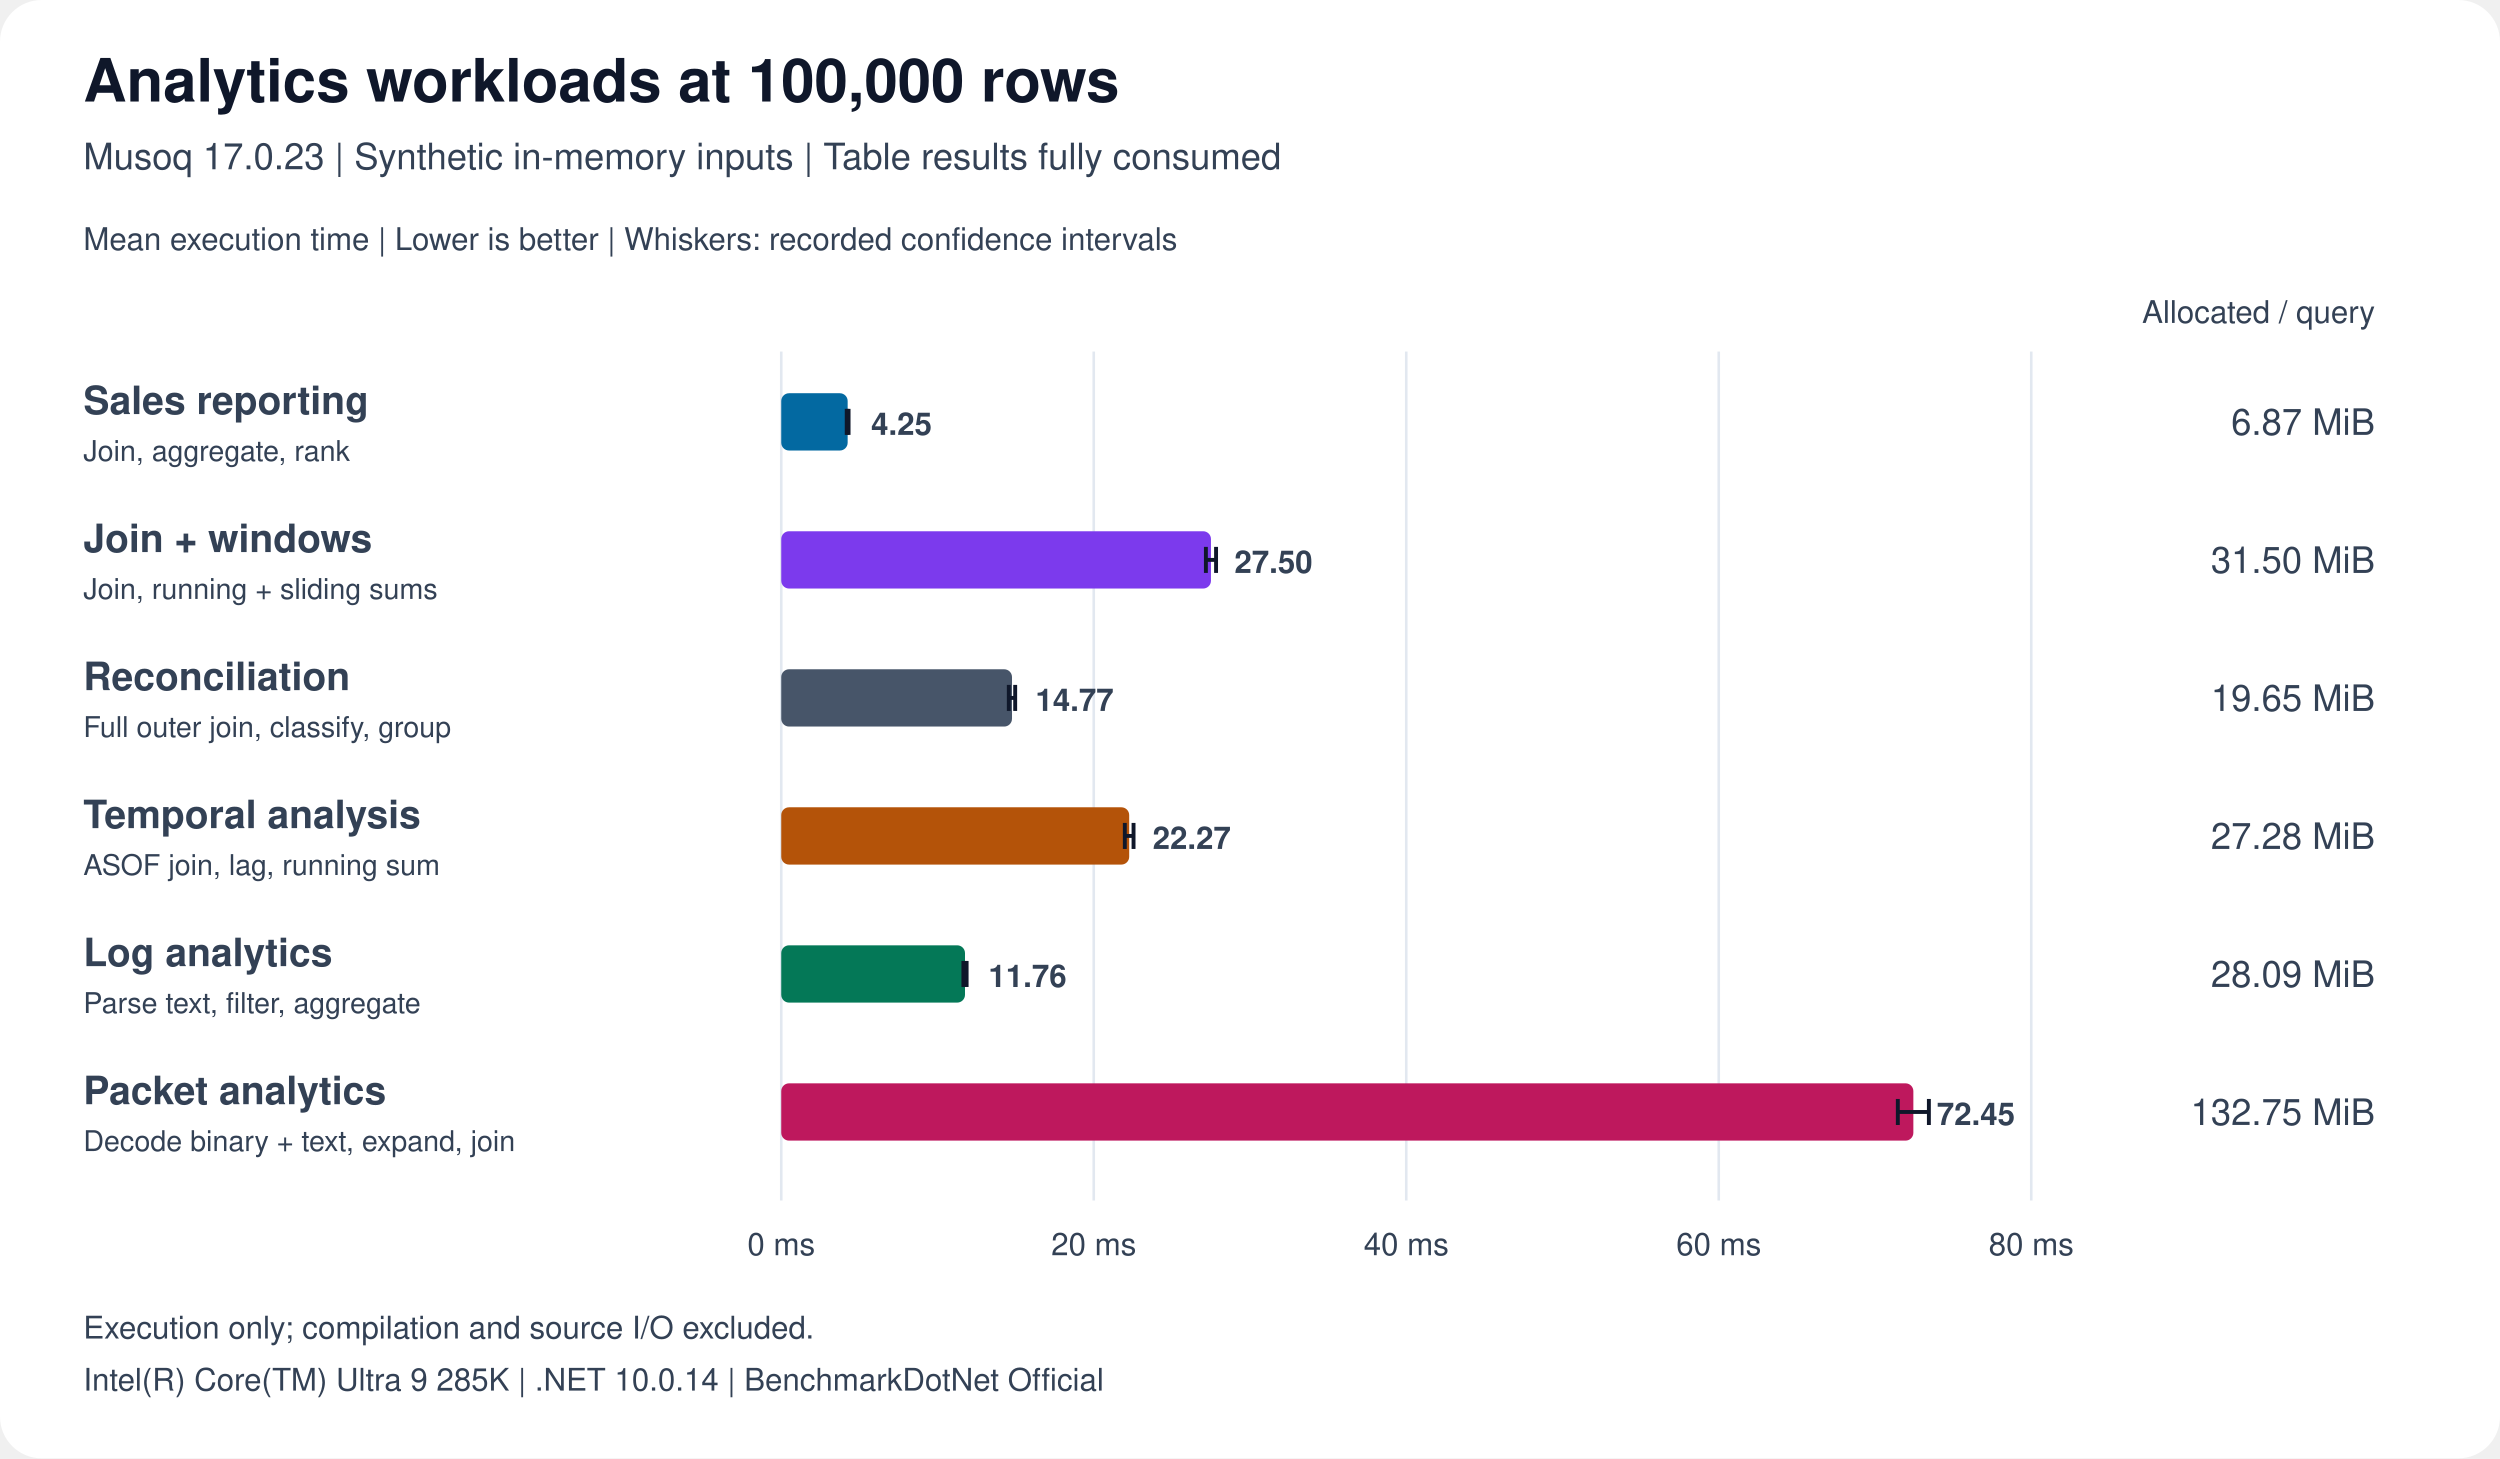
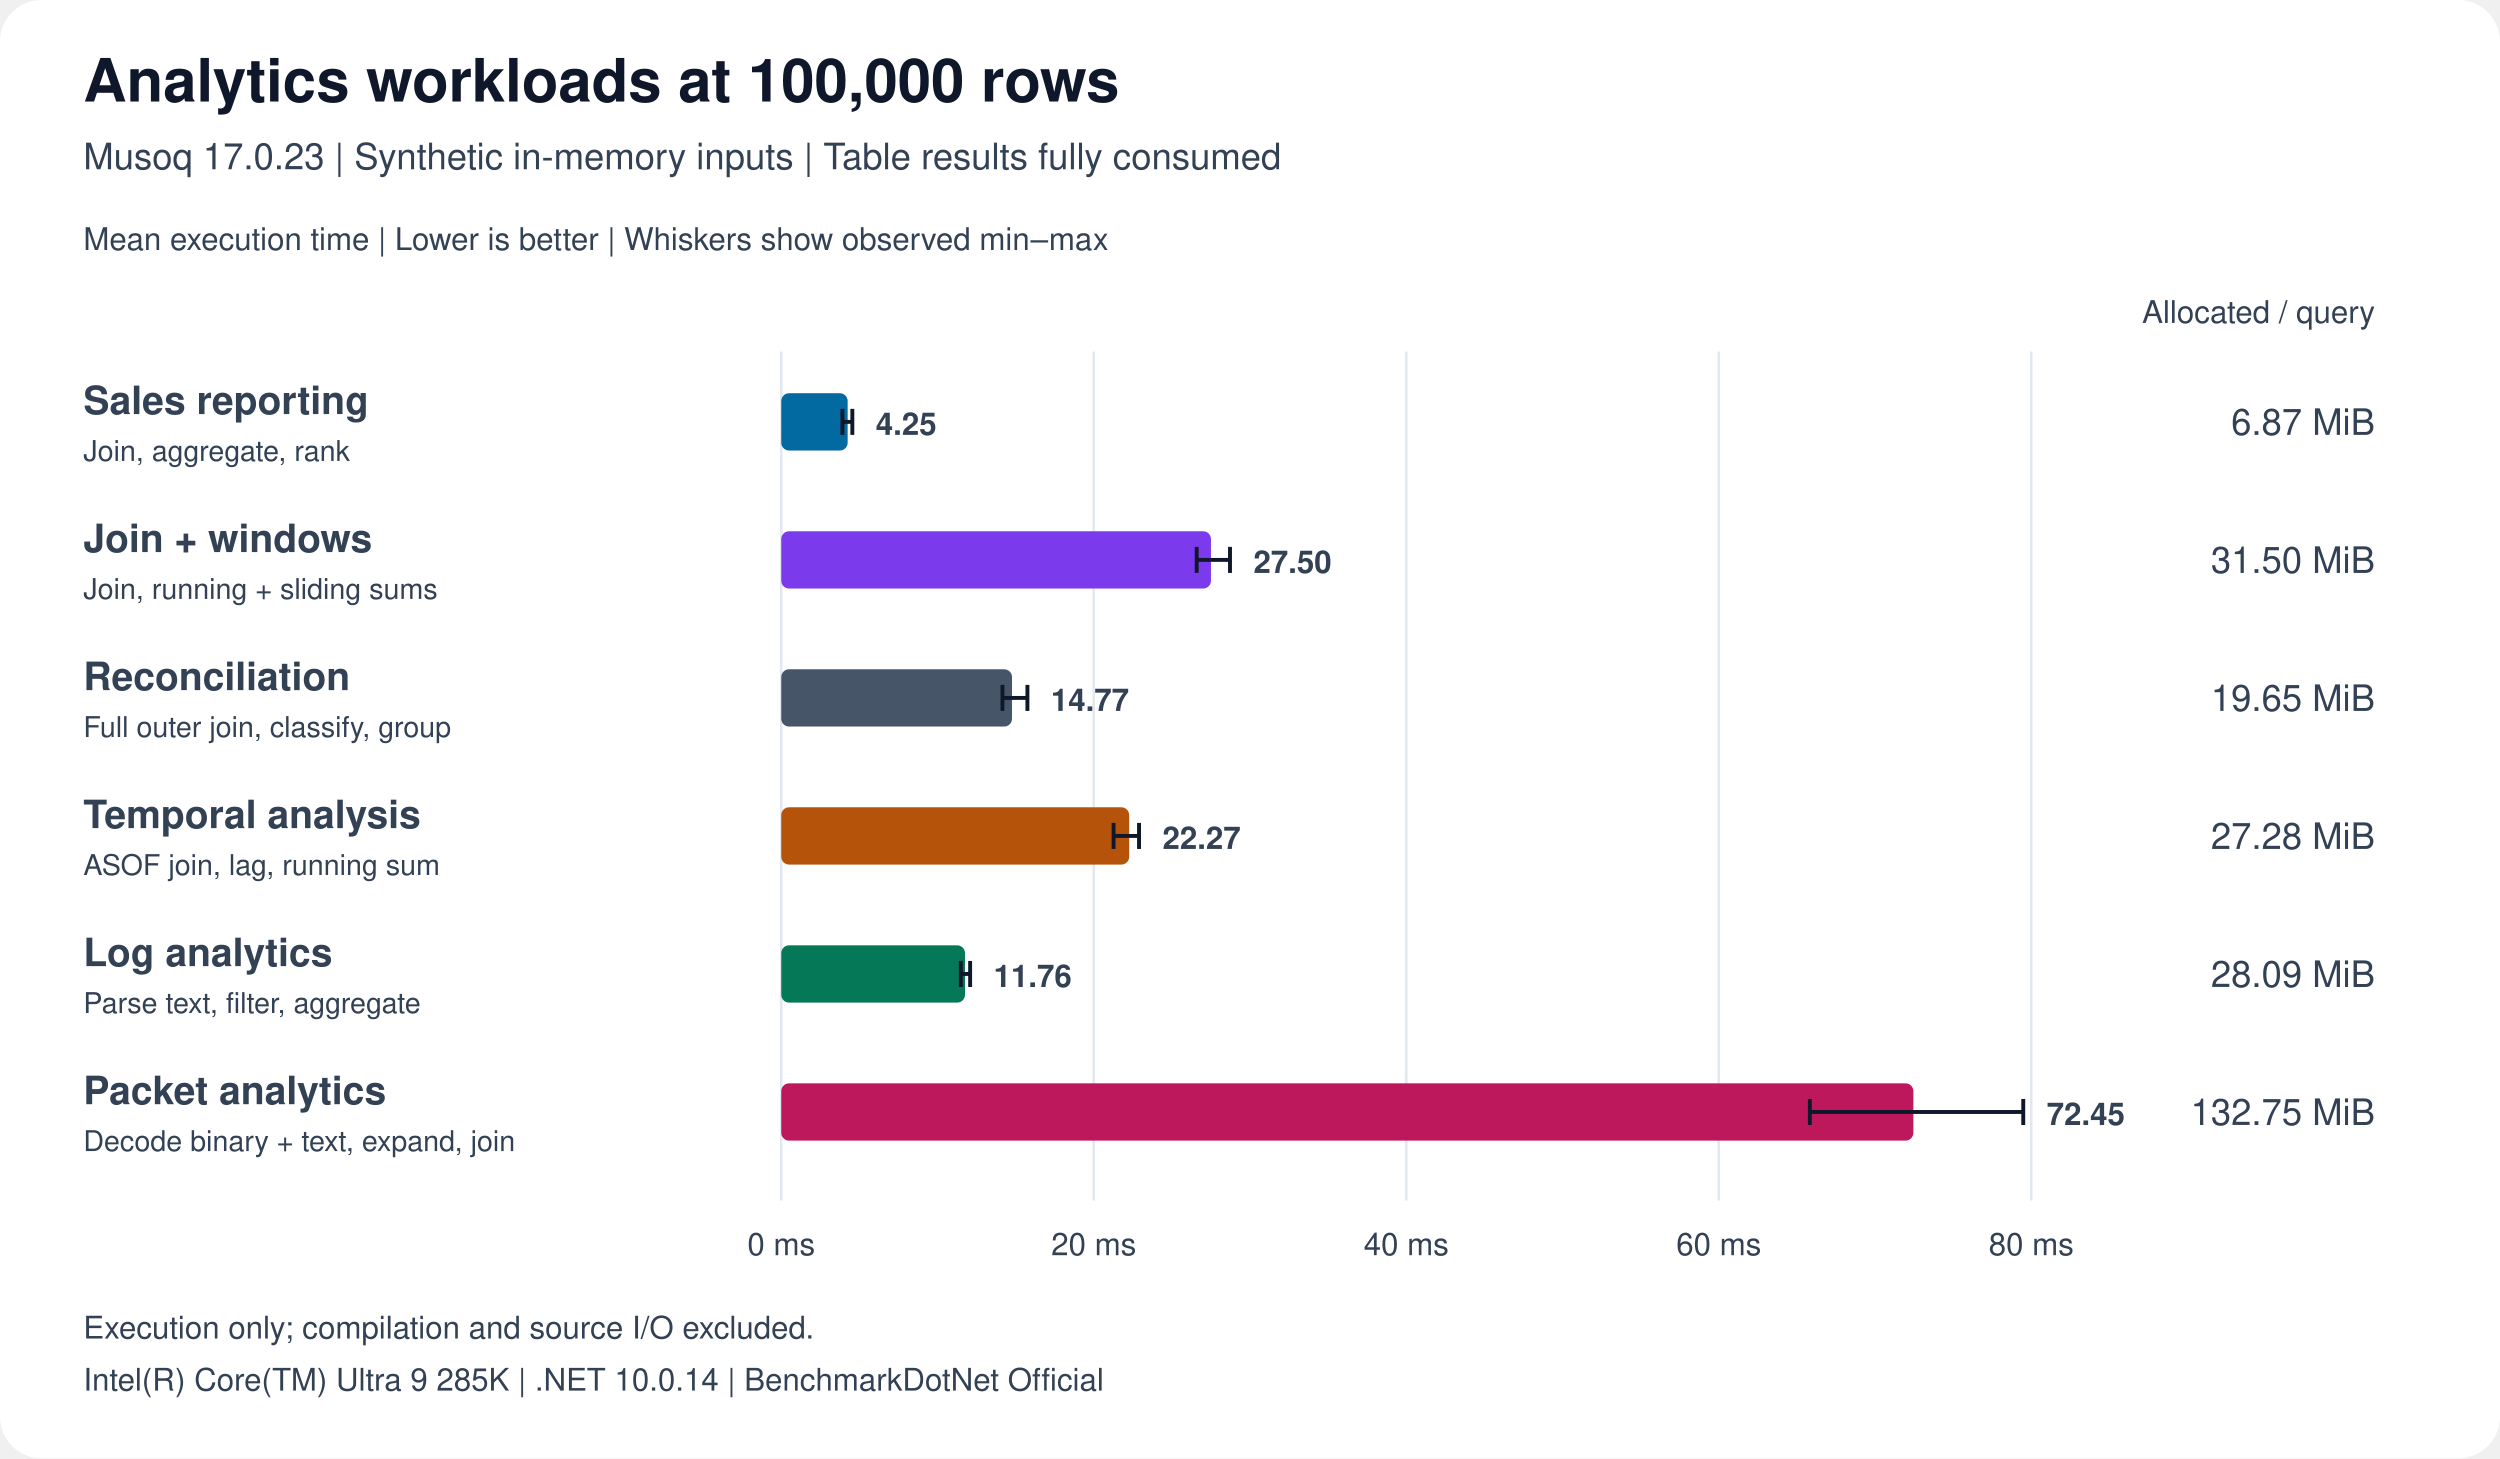
<svg xmlns="http://www.w3.org/2000/svg" width="960" height="560" viewBox="0 0 960 560" role="img" aria-labelledby="title description">
  <rect width="960" height="560" rx="16" fill="#ffffff" />
  <g font-family="Segoe UI, Helvetica, Arial, sans-serif">
    <text x="32.00" y="39.00" font-size="23" fill="#0f172a" text-anchor="start" font-weight="700">Analytics workloads at 100,000 rows</text>
    <text x="32.00" y="65.00" font-size="14" fill="#334155" text-anchor="start" font-weight="400">Musoq 17.0.23 | Synthetic in-memory inputs | Table results fully consumed</text>
-     <text x="32.00" y="96.00" font-size="12" fill="#334155" text-anchor="start" font-weight="400">Mean execution time | Lower is better | Whiskers: recorded confidence intervals</text>
+     <text x="32.00" y="96.00" font-size="12" fill="#334155" text-anchor="start" font-weight="400">Mean execution time | Lower is better | Whiskers show observed min–max</text>
    <text x="912.00" y="124.00" font-size="12" fill="#334155" text-anchor="end" font-weight="400">Allocated / query</text>
    <line x1="300.00" y1="135.00" x2="300.00" y2="461.00" stroke="#e2e8f0" stroke-width="1" />
    <text x="300.00" y="482.00" font-size="12" fill="#334155" text-anchor="middle" font-weight="400">0 ms</text>
    <line x1="420.00" y1="135.00" x2="420.00" y2="461.00" stroke="#e2e8f0" stroke-width="1" />
    <text x="420.00" y="482.00" font-size="12" fill="#334155" text-anchor="middle" font-weight="400">20 ms</text>
    <line x1="540.00" y1="135.00" x2="540.00" y2="461.00" stroke="#e2e8f0" stroke-width="1" />
    <text x="540.00" y="482.00" font-size="12" fill="#334155" text-anchor="middle" font-weight="400">40 ms</text>
    <line x1="660.00" y1="135.00" x2="660.00" y2="461.00" stroke="#e2e8f0" stroke-width="1" />
    <text x="660.00" y="482.00" font-size="12" fill="#334155" text-anchor="middle" font-weight="400">60 ms</text>
    <line x1="780.00" y1="135.00" x2="780.00" y2="461.00" stroke="#e2e8f0" stroke-width="1" />
    <text x="780.00" y="482.00" font-size="12" fill="#334155" text-anchor="middle" font-weight="400">80 ms</text>
    <text x="32.00" y="159.00" font-size="15" fill="#334155" text-anchor="start" font-weight="600">Sales reporting</text>
    <text x="32.00" y="177.00" font-size="11" fill="#334155" text-anchor="start" font-weight="400">Join, aggregate, rank</text>
    <rect x="300" y="151" width="25.50" height="22" rx="3" fill="#0369a1" />
-     <line x1="325.14" y1="162.00" x2="325.85" y2="162.00" stroke="#0f172a" stroke-width="1.5" />
-     <line x1="325.14" y1="157.00" x2="325.14" y2="167.00" stroke="#0f172a" stroke-width="1.5" />
-     <line x1="325.85" y1="157.00" x2="325.85" y2="167.00" stroke="#0f172a" stroke-width="1.5" />
-     <text x="334.50" y="167.00" font-size="12" fill="#334155" text-anchor="start" font-weight="600">4.25</text>
+     <line x1="323.48" y1="162.00" x2="327.30" y2="162.00" stroke="#0f172a" stroke-width="1.5" />
+     <line x1="323.48" y1="157.00" x2="323.48" y2="167.00" stroke="#0f172a" stroke-width="1.5" />
+     <line x1="327.30" y1="157.00" x2="327.30" y2="167.00" stroke="#0f172a" stroke-width="1.5" />
+     <text x="336.30" y="167.00" font-size="12" fill="#334155" text-anchor="start" font-weight="600">4.25</text>
    <text x="912.00" y="167.00" font-size="14" fill="#334155" text-anchor="end" font-weight="400">6.87 MiB</text>
    <text x="32.00" y="212.00" font-size="15" fill="#334155" text-anchor="start" font-weight="600">Join + windows</text>
    <text x="32.00" y="230.00" font-size="11" fill="#334155" text-anchor="start" font-weight="400">Join, running + sliding sums</text>
    <rect x="300" y="204" width="165.01" height="22" rx="3" fill="#7c3aed" />
-     <line x1="463.06" y1="215.00" x2="466.97" y2="215.00" stroke="#0f172a" stroke-width="1.5" />
-     <line x1="463.06" y1="210.00" x2="463.06" y2="220.00" stroke="#0f172a" stroke-width="1.5" />
-     <line x1="466.97" y1="210.00" x2="466.97" y2="220.00" stroke="#0f172a" stroke-width="1.5" />
-     <text x="474.01" y="220.00" font-size="12" fill="#334155" text-anchor="start" font-weight="600">27.50</text>
+     <line x1="459.53" y1="215.00" x2="472.32" y2="215.00" stroke="#0f172a" stroke-width="1.5" />
+     <line x1="459.53" y1="210.00" x2="459.53" y2="220.00" stroke="#0f172a" stroke-width="1.5" />
+     <line x1="472.32" y1="210.00" x2="472.32" y2="220.00" stroke="#0f172a" stroke-width="1.5" />
+     <text x="481.32" y="220.00" font-size="12" fill="#334155" text-anchor="start" font-weight="600">27.50</text>
    <text x="912.00" y="220.00" font-size="14" fill="#334155" text-anchor="end" font-weight="400">31.50 MiB</text>
    <text x="32.00" y="265.00" font-size="15" fill="#334155" text-anchor="start" font-weight="600">Reconciliation</text>
    <text x="32.00" y="283.00" font-size="11" fill="#334155" text-anchor="start" font-weight="400">Full outer join, classify, group</text>
    <rect x="300" y="257" width="88.61" height="22" rx="3" fill="#475569" />
-     <line x1="387.38" y1="268.00" x2="389.83" y2="268.00" stroke="#0f172a" stroke-width="1.5" />
-     <line x1="387.38" y1="263.00" x2="387.38" y2="273.00" stroke="#0f172a" stroke-width="1.5" />
-     <line x1="389.83" y1="263.00" x2="389.83" y2="273.00" stroke="#0f172a" stroke-width="1.5" />
-     <text x="397.61" y="273.00" font-size="12" fill="#334155" text-anchor="start" font-weight="600">14.77</text>
+     <line x1="384.94" y1="268.00" x2="394.53" y2="268.00" stroke="#0f172a" stroke-width="1.5" />
+     <line x1="384.94" y1="263.00" x2="384.94" y2="273.00" stroke="#0f172a" stroke-width="1.5" />
+     <line x1="394.53" y1="263.00" x2="394.53" y2="273.00" stroke="#0f172a" stroke-width="1.5" />
+     <text x="403.53" y="273.00" font-size="12" fill="#334155" text-anchor="start" font-weight="600">14.77</text>
    <text x="912.00" y="273.00" font-size="14" fill="#334155" text-anchor="end" font-weight="400">19.65 MiB</text>
    <text x="32.00" y="318.00" font-size="15" fill="#334155" text-anchor="start" font-weight="600">Temporal analysis</text>
    <text x="32.00" y="336.00" font-size="11" fill="#334155" text-anchor="start" font-weight="400">ASOF join, lag, running sum</text>
    <rect x="300" y="310" width="133.61" height="22" rx="3" fill="#b45309" />
-     <line x1="431.93" y1="321.00" x2="435.28" y2="321.00" stroke="#0f172a" stroke-width="1.5" />
-     <line x1="431.93" y1="316.00" x2="431.93" y2="326.00" stroke="#0f172a" stroke-width="1.5" />
-     <line x1="435.28" y1="316.00" x2="435.28" y2="326.00" stroke="#0f172a" stroke-width="1.5" />
-     <text x="442.61" y="326.00" font-size="12" fill="#334155" text-anchor="start" font-weight="600">22.27</text>
+     <line x1="427.61" y1="321.00" x2="437.39" y2="321.00" stroke="#0f172a" stroke-width="1.5" />
+     <line x1="427.61" y1="316.00" x2="427.61" y2="326.00" stroke="#0f172a" stroke-width="1.5" />
+     <line x1="437.39" y1="316.00" x2="437.39" y2="326.00" stroke="#0f172a" stroke-width="1.5" />
+     <text x="446.39" y="326.00" font-size="12" fill="#334155" text-anchor="start" font-weight="600">22.27</text>
    <text x="912.00" y="326.00" font-size="14" fill="#334155" text-anchor="end" font-weight="400">27.28 MiB</text>
    <text x="32.00" y="371.00" font-size="15" fill="#334155" text-anchor="start" font-weight="600">Log analytics</text>
    <text x="32.00" y="389.00" font-size="11" fill="#334155" text-anchor="start" font-weight="400">Parse text, filter, aggregate</text>
    <rect x="300" y="363" width="70.56" height="22" rx="3" fill="#047857" />
-     <line x1="369.94" y1="374.00" x2="371.18" y2="374.00" stroke="#0f172a" stroke-width="1.5" />
-     <line x1="369.94" y1="369.00" x2="369.94" y2="379.00" stroke="#0f172a" stroke-width="1.5" />
-     <line x1="371.18" y1="369.00" x2="371.18" y2="379.00" stroke="#0f172a" stroke-width="1.5" />
-     <text x="379.56" y="379.00" font-size="12" fill="#334155" text-anchor="start" font-weight="600">11.76</text>
+     <line x1="368.96" y1="374.00" x2="372.53" y2="374.00" stroke="#0f172a" stroke-width="1.5" />
+     <line x1="368.96" y1="369.00" x2="368.96" y2="379.00" stroke="#0f172a" stroke-width="1.5" />
+     <line x1="372.53" y1="369.00" x2="372.53" y2="379.00" stroke="#0f172a" stroke-width="1.5" />
+     <text x="381.53" y="379.00" font-size="12" fill="#334155" text-anchor="start" font-weight="600">11.76</text>
    <text x="912.00" y="379.00" font-size="14" fill="#334155" text-anchor="end" font-weight="400">28.09 MiB</text>
    <text x="32.00" y="424.00" font-size="15" fill="#334155" text-anchor="start" font-weight="600">Packet analytics</text>
    <text x="32.00" y="442.00" font-size="11" fill="#334155" text-anchor="start" font-weight="400">Decode binary + text, expand, join</text>
    <rect x="300" y="416" width="434.73" height="22" rx="3" fill="#be185d" />
-     <line x1="728.76" y1="427.00" x2="740.69" y2="427.00" stroke="#0f172a" stroke-width="1.5" />
-     <line x1="728.76" y1="422.00" x2="728.76" y2="432.00" stroke="#0f172a" stroke-width="1.5" />
-     <line x1="740.69" y1="422.00" x2="740.69" y2="432.00" stroke="#0f172a" stroke-width="1.5" />
-     <text x="743.73" y="432.00" font-size="12" fill="#334155" text-anchor="start" font-weight="600">72.45</text>
+     <line x1="694.97" y1="427.00" x2="776.93" y2="427.00" stroke="#0f172a" stroke-width="1.5" />
+     <line x1="694.97" y1="422.00" x2="694.97" y2="432.00" stroke="#0f172a" stroke-width="1.5" />
+     <line x1="776.93" y1="422.00" x2="776.93" y2="432.00" stroke="#0f172a" stroke-width="1.5" />
+     <text x="785.93" y="432.00" font-size="12" fill="#334155" text-anchor="start" font-weight="600">72.45</text>
    <text x="912.00" y="432.00" font-size="14" fill="#334155" text-anchor="end" font-weight="400">132.75 MiB</text>
    <text x="32.00" y="514.00" font-size="12" fill="#334155" text-anchor="start" font-weight="400">Execution only; compilation and source I/O excluded.</text>
    <text x="32.00" y="534.00" font-size="12" fill="#334155" text-anchor="start" font-weight="400">Intel(R) Core(TM) Ultra 9 285K | .NET 10.0.14 | BenchmarkDotNet Official</text>
  </g>
</svg>
